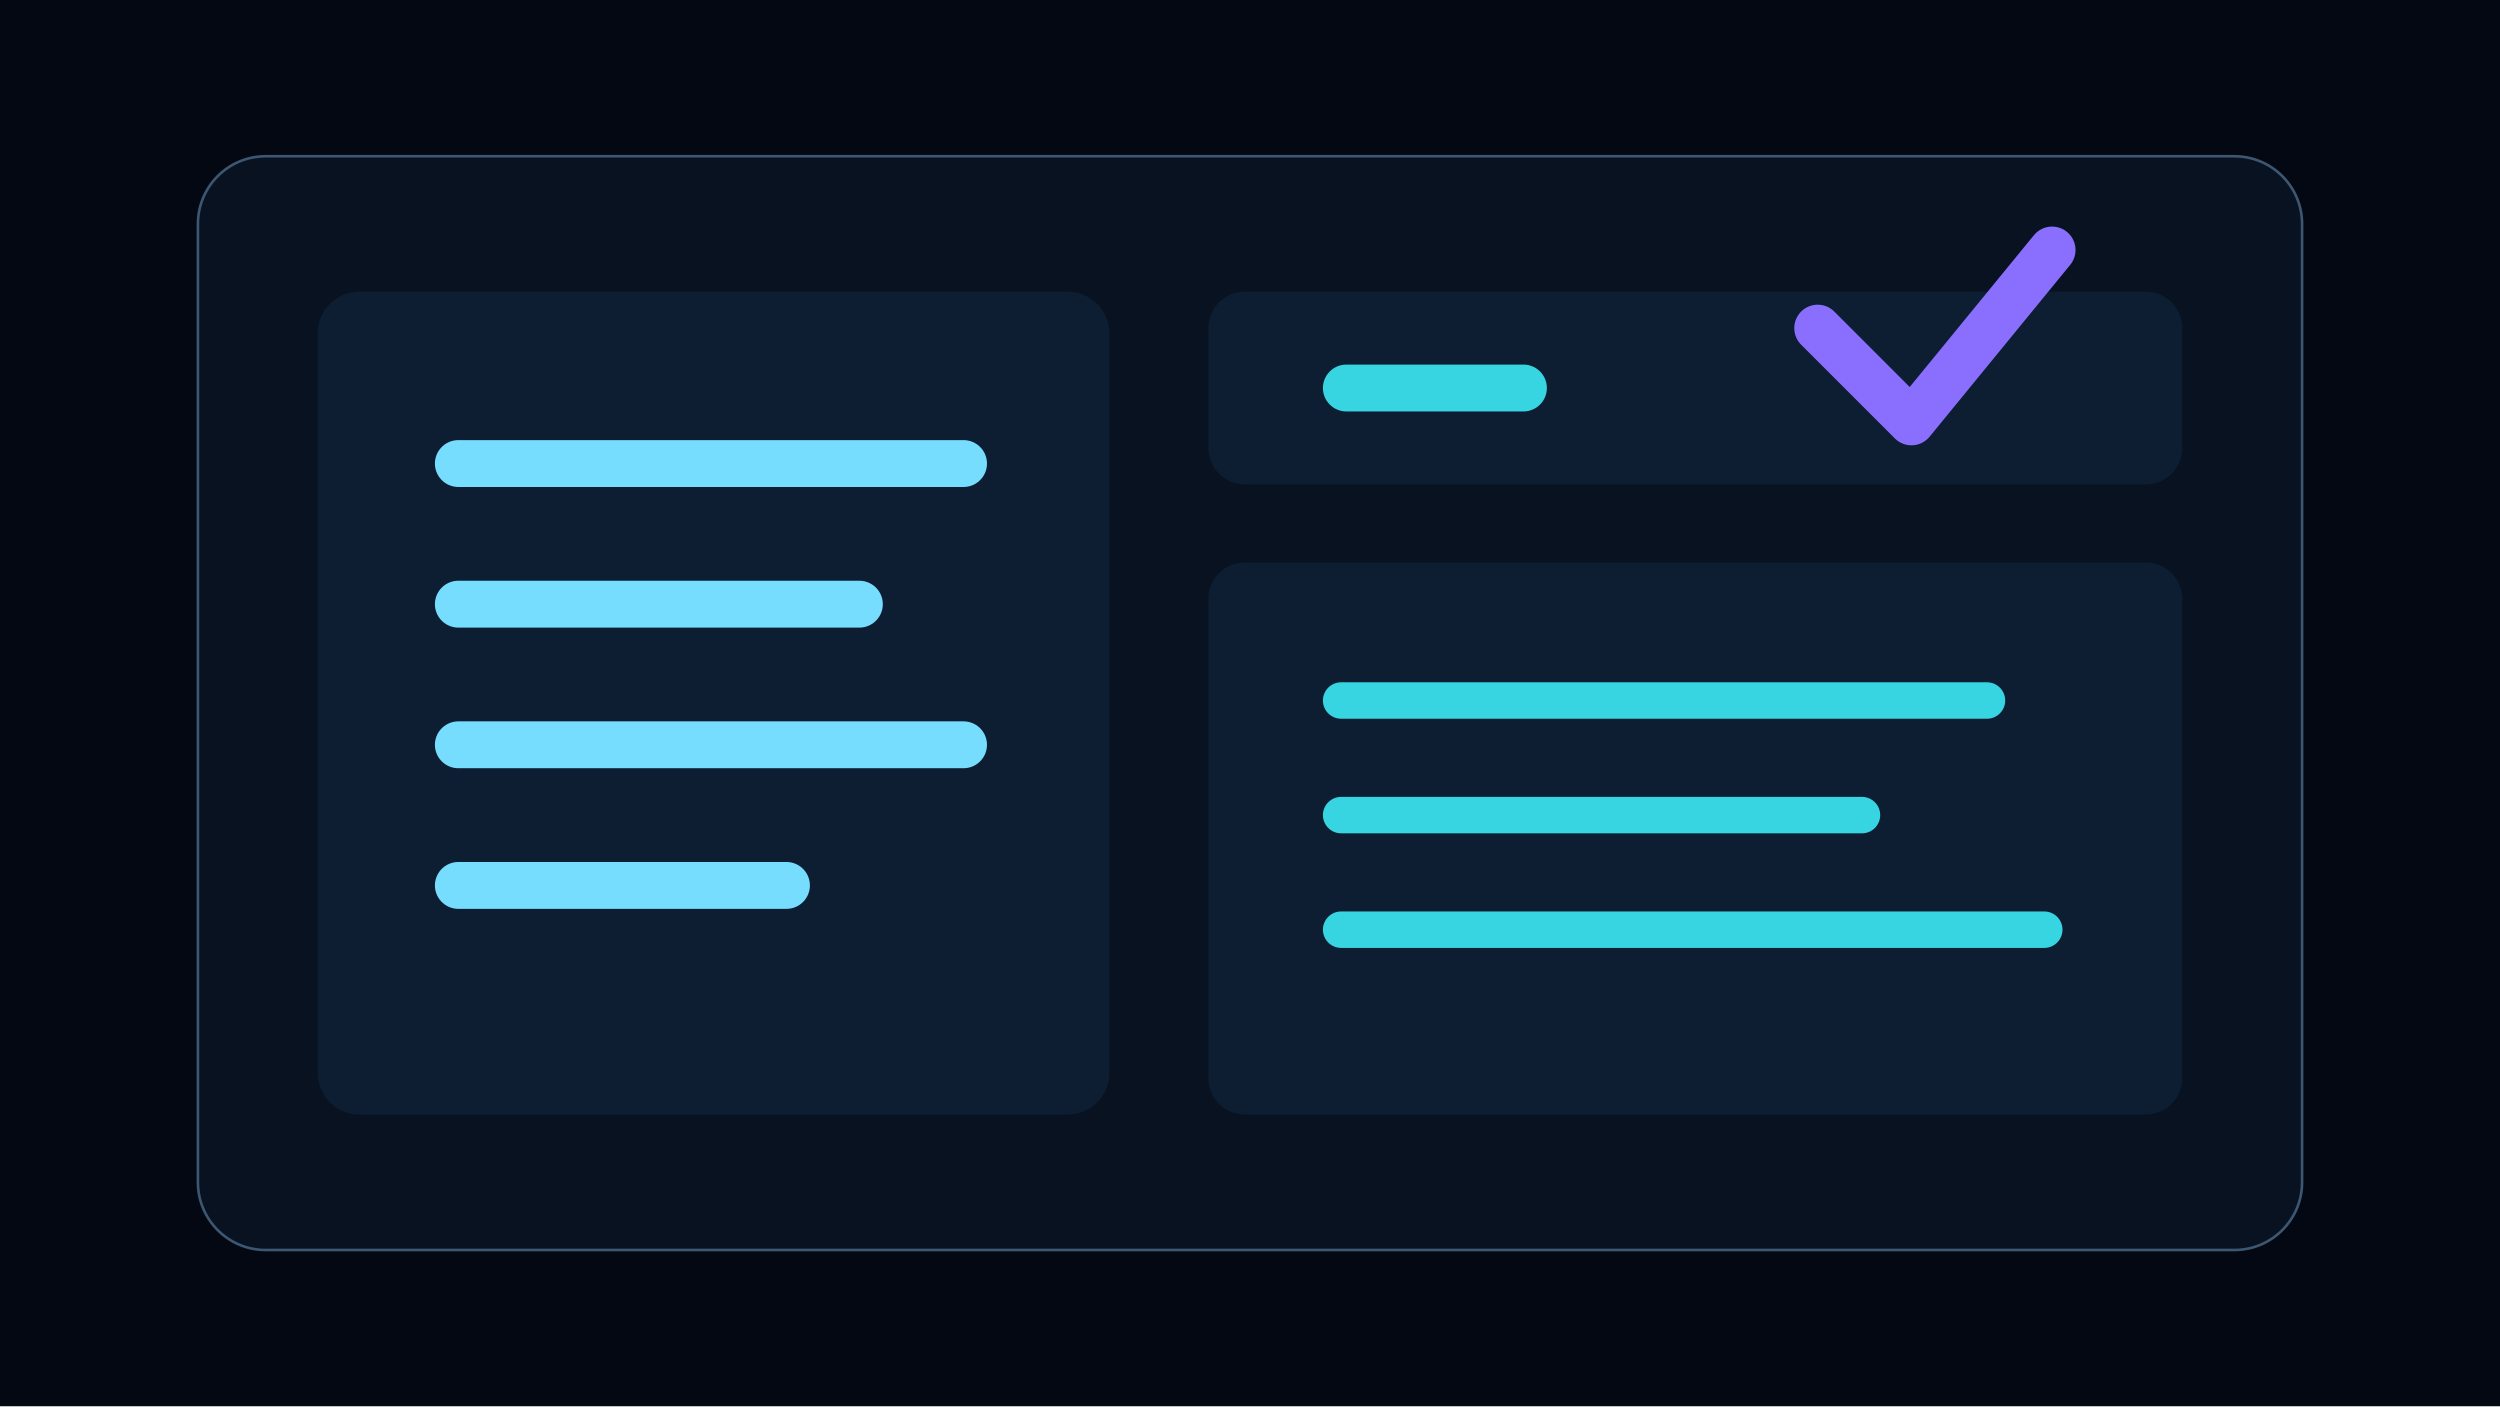
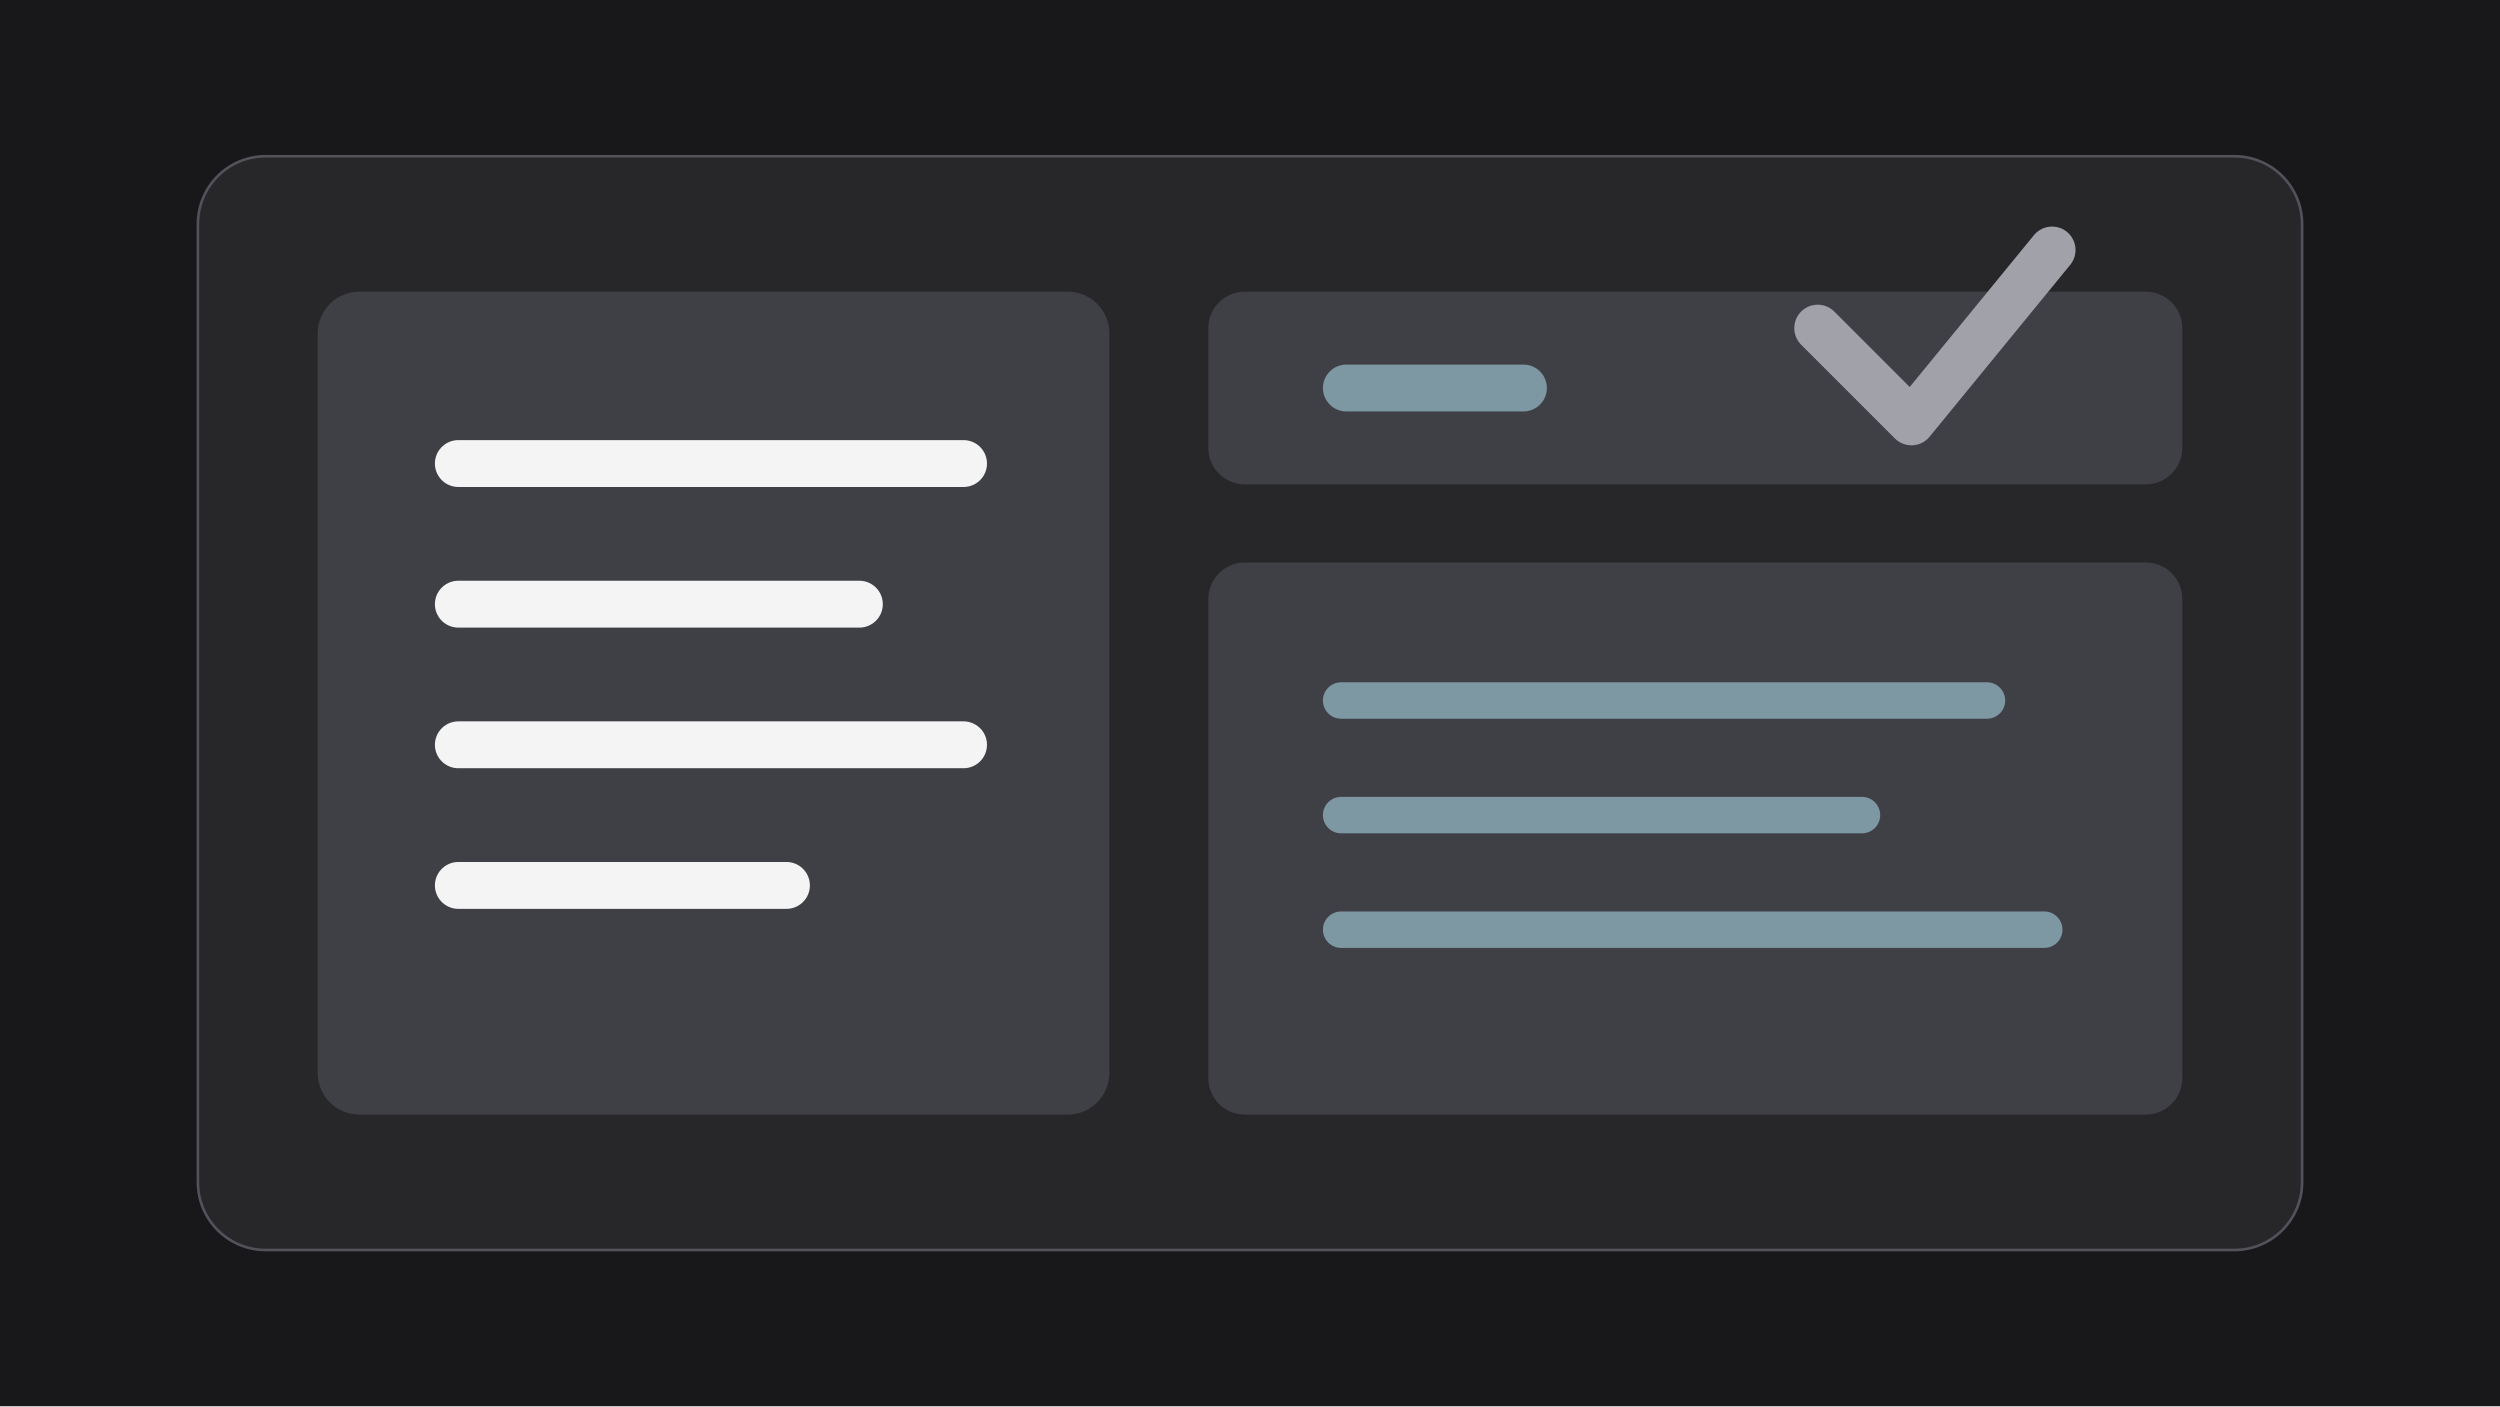
<svg xmlns="http://www.w3.org/2000/svg" width="960" height="540" viewBox="0 0 960 540" role="img" aria-label="Demonstração Projeto Oficina">
-   <rect width="960" height="540" fill="#030812" />
-   <rect x="76" y="60" width="808" height="420" rx="26" fill="#091220" stroke="#3d5772" />
-   <rect x="122" y="112" width="304" height="316" rx="16" fill="#0d1d32" />
-   <rect x="464" y="112" width="374" height="74" rx="14" fill="#0d1d32" />
-   <rect x="464" y="216" width="374" height="212" rx="14" fill="#0d1d32" />
-   <g stroke="#77ddff" stroke-width="18" stroke-linecap="round">
+   <rect width="960" height="540" fill="#18181b" />
+   <rect x="76" y="60" width="808" height="420" rx="26" fill="#27272a" stroke="#52525b" />
+   <rect x="122" y="112" width="304" height="316" rx="16" fill="#3f3f46" />
+   <rect x="464" y="112" width="374" height="74" rx="14" fill="#3f3f46" />
+   <rect x="464" y="216" width="374" height="212" rx="14" fill="#3f3f46" />
+   <g stroke="#f4f4f5" stroke-width="18" stroke-linecap="round">
    <path d="M176 178h194M176 232h154M176 286h194M176 340h126" />
  </g>
-   <g fill="#37d5e2">
+   <g fill="#7d97a3">
    <rect x="508" y="140" width="86" height="18" rx="9" />
    <rect x="508" y="262" width="262" height="14" rx="7" />
    <rect x="508" y="306" width="214" height="14" rx="7" />
    <rect x="508" y="350" width="284" height="14" rx="7" />
  </g>
-   <path d="M698 126l36 36 54-66" fill="none" stroke="#8a6fff" stroke-width="18" stroke-linecap="round" stroke-linejoin="round" />
+   <path d="M698 126l36 36 54-66" fill="none" stroke="#a1a1aa" stroke-width="18" stroke-linecap="round" stroke-linejoin="round" />
</svg>
